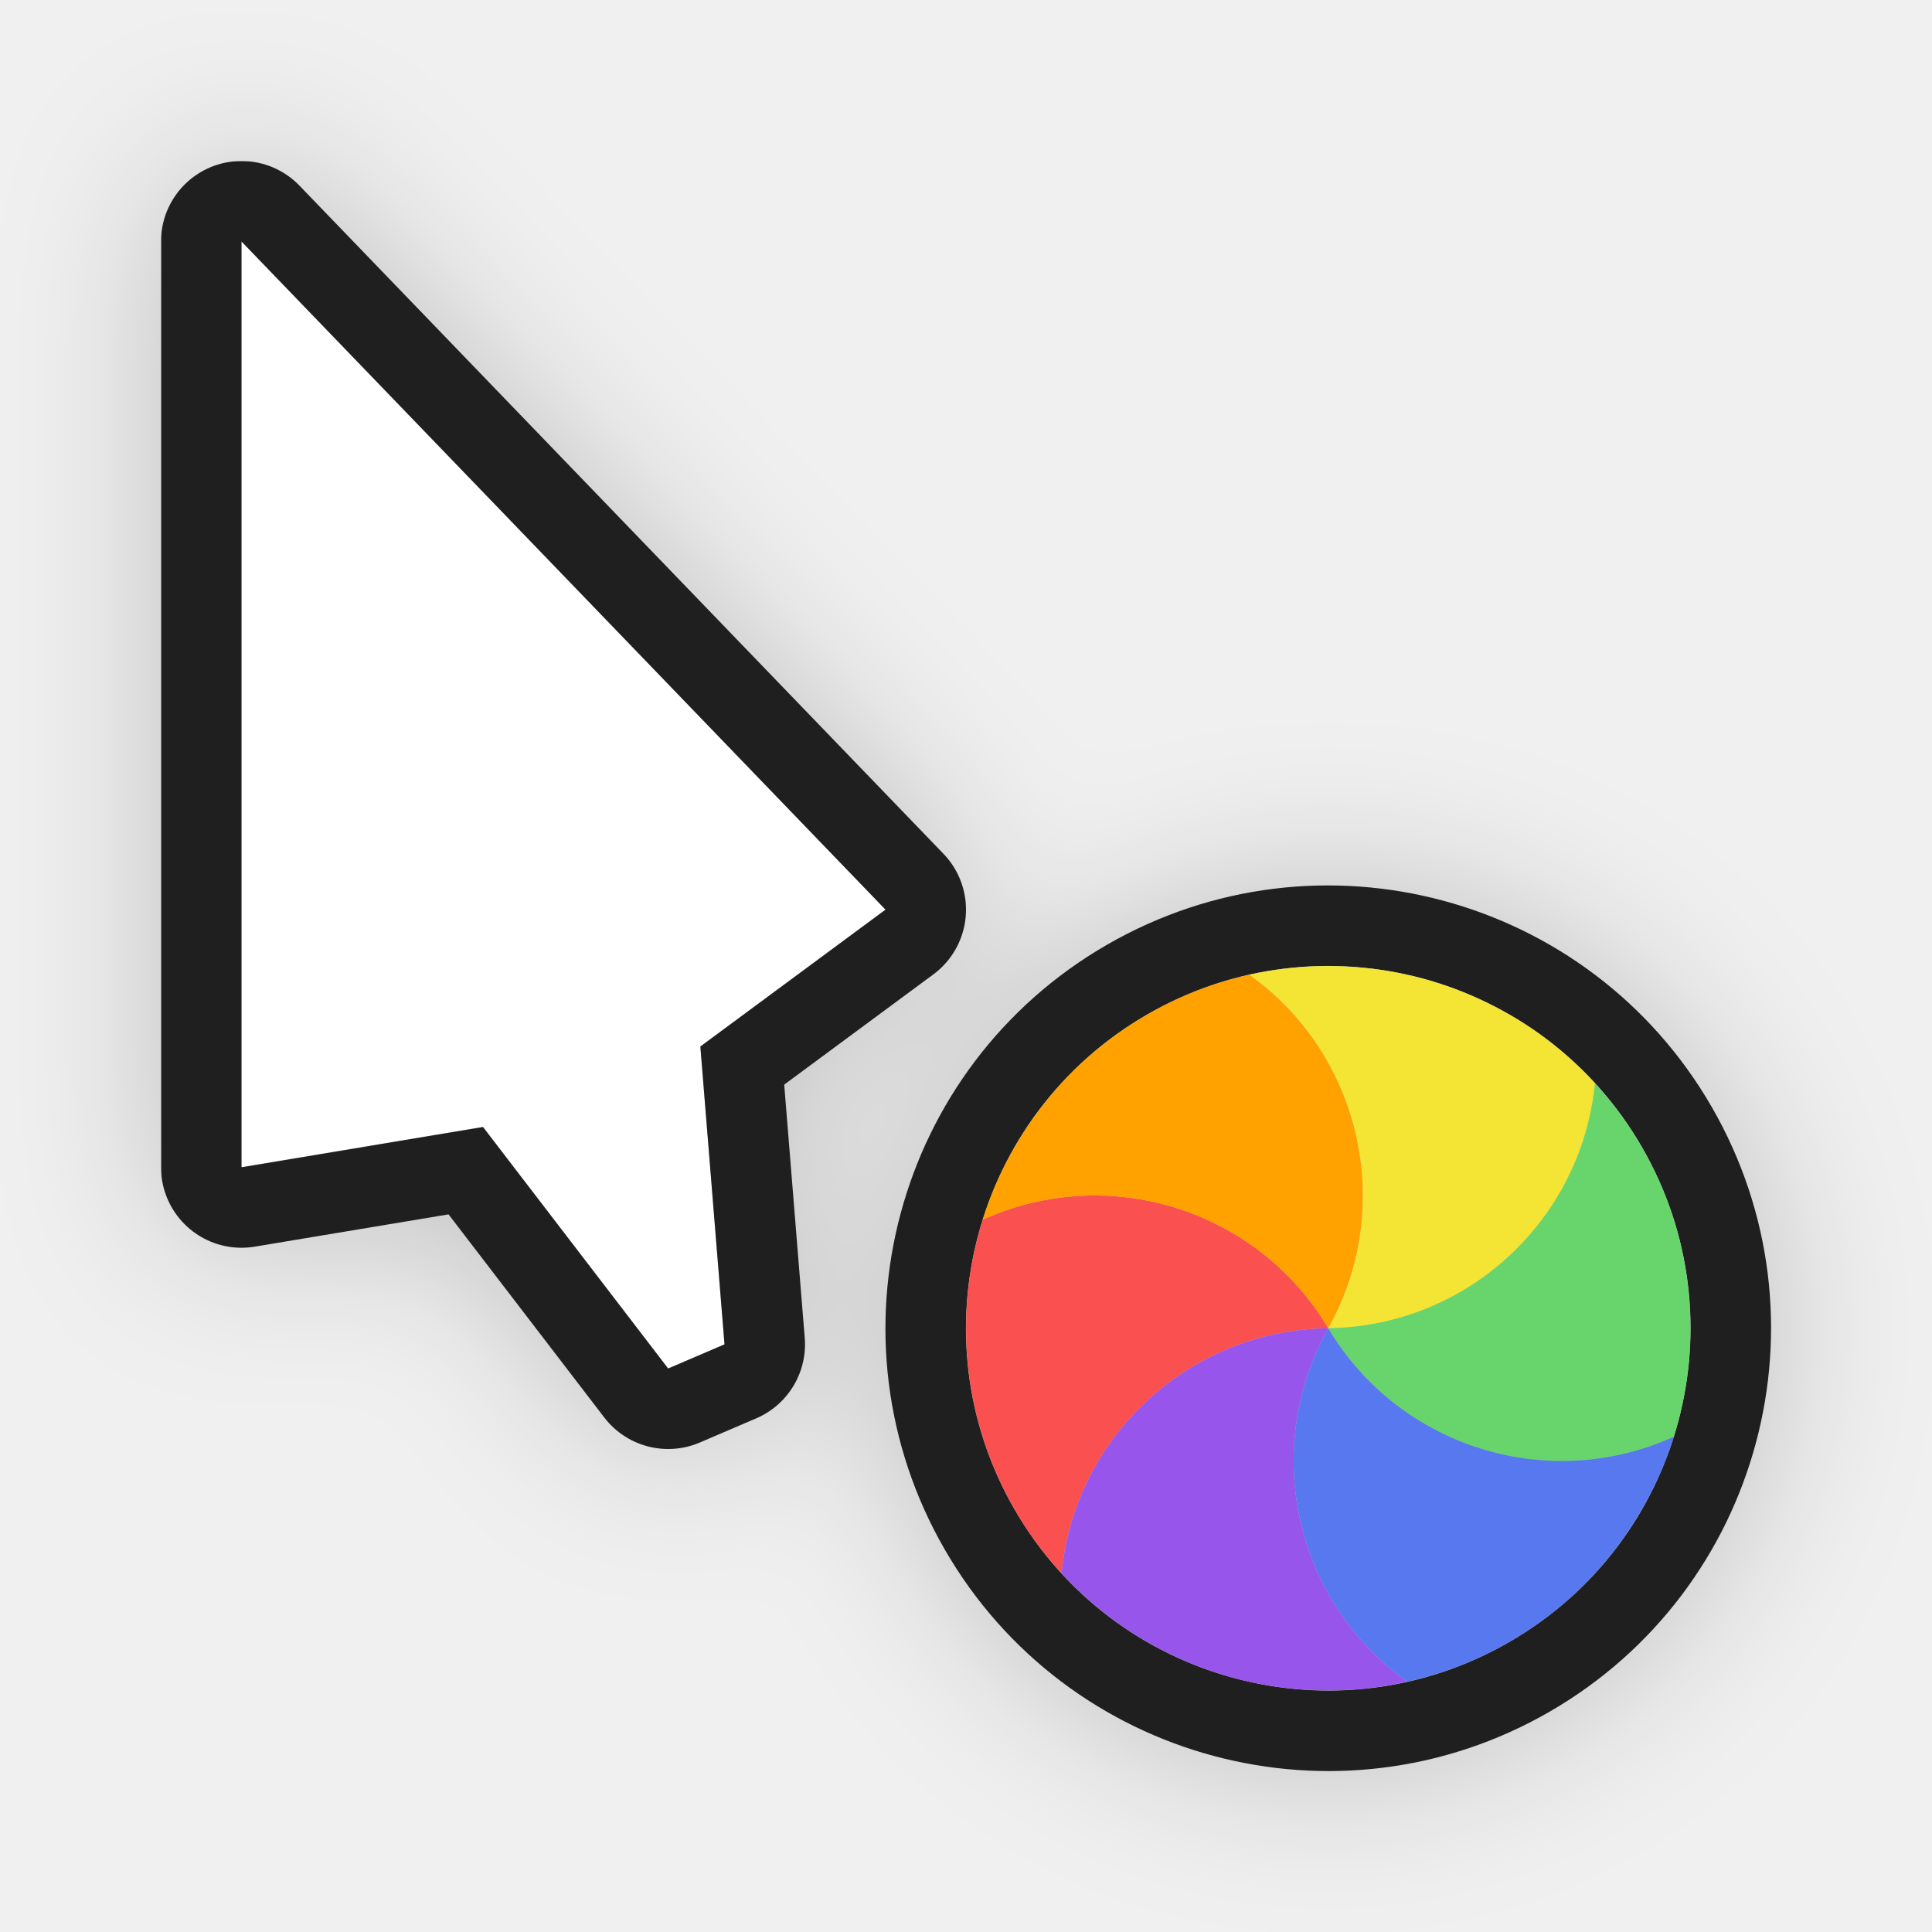
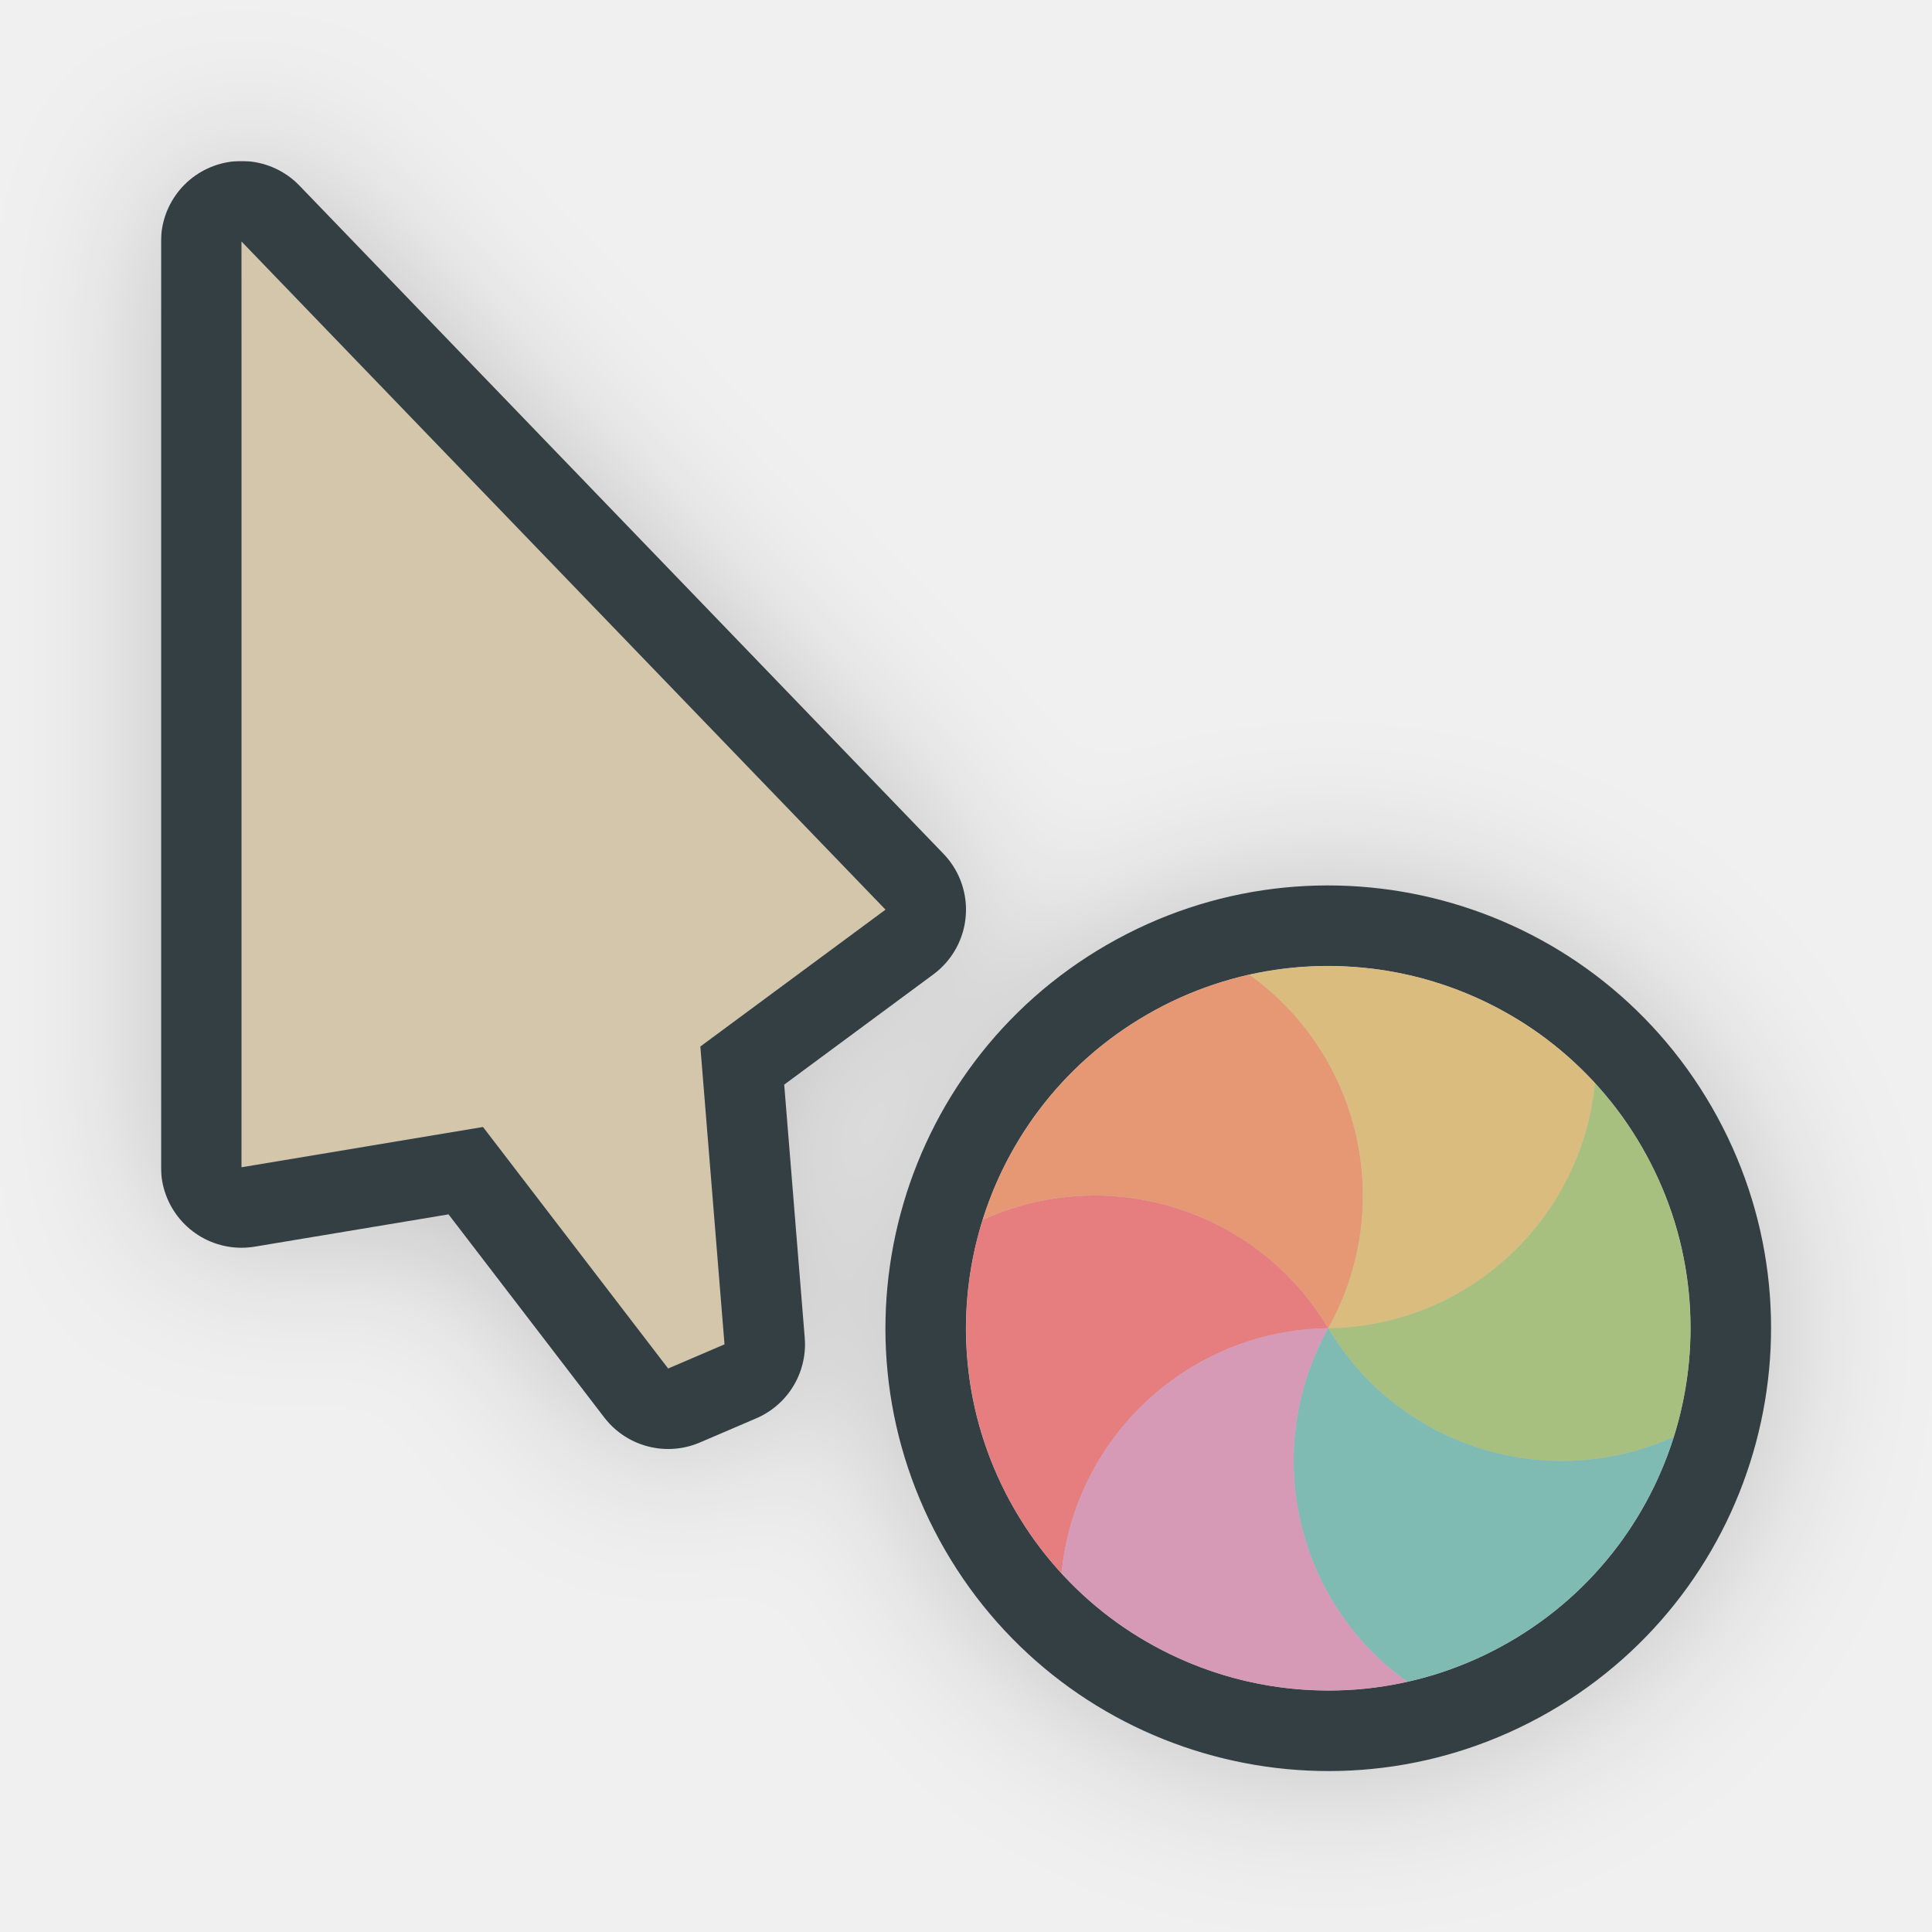
<svg xmlns="http://www.w3.org/2000/svg" width="24" height="24" viewBox="0 0 24 24" fill="none">
-   <g filter="url(#filter0_d_197_3778)">
+   <g clip-path="url(#clip0_197_3778)" filter="url(#filter0_d_197_3778)">
    <mask id="path-1-outside-1_197_3778" maskUnits="userSpaceOnUse" x="2" y="2" width="10" height="16" fill="black">
      <rect fill="white" x="2" y="2" width="10" height="16" />
      <path d="M11 11.3L3 3L3 14.5L6 14L8.3 17L9 16.7L8.7 13L11 11.3Z" />
    </mask>
-     <path d="M11 11.3L3 3L3 14.5L6 14L8.3 17L9 16.7L8.7 13L11 11.3Z" fill="white" />
-     <path d="M11 11.3L3 3L3 14.5L6 14L8.3 17L9 16.7L8.7 13L11 11.3Z" stroke="#1F1F1F" stroke-width="2" stroke-linejoin="round" mask="url(#path-1-outside-1_197_3778)" />
-     <circle cx="16.5" cy="16.5" r="5" transform="rotate(-120 16.5 16.5)" stroke="#1F1F1F" stroke-linejoin="round" />
-     <path d="M13.187 19.544C13.066 19.412 12.952 19.273 12.847 19.128C12.761 19.007 12.679 18.881 12.604 18.75C12.402 18.401 12.253 18.036 12.153 17.665C12.054 17.293 12.001 16.903 12.001 16.5C12.001 16.348 12.008 16.198 12.023 16.051C12.054 15.745 12.116 15.444 12.207 15.152C13.757 14.448 15.615 15.012 16.5 16.5C14.768 16.523 13.351 17.85 13.187 19.544Z" fill="#FB5050" />
-     <path d="M12.207 15.152C12.261 14.982 12.324 14.814 12.398 14.651C12.459 14.515 12.528 14.382 12.603 14.251C12.805 13.902 13.046 13.59 13.318 13.318C13.59 13.046 13.902 12.805 14.25 12.604C14.382 12.528 14.515 12.459 14.651 12.398C14.93 12.272 15.222 12.175 15.521 12.108C16.906 13.098 17.346 14.989 16.5 16.5C15.614 15.012 13.757 14.448 12.207 15.152Z" fill="#FFA200" />
-     <path d="M15.521 12.108C15.695 12.069 15.872 12.041 16.051 12.023C16.198 12.008 16.348 12.001 16.5 12.001C16.903 12.001 17.293 12.054 17.665 12.153C18.036 12.253 18.401 12.402 18.75 12.604C18.881 12.679 19.007 12.761 19.128 12.847C19.377 13.027 19.606 13.231 19.814 13.456C19.649 15.15 18.232 16.477 16.5 16.5C17.346 14.989 16.905 13.098 15.521 12.108Z" fill="#F4E434" />
-     <path d="M19.813 13.456C19.934 13.588 20.048 13.727 20.153 13.872C20.239 13.993 20.321 14.119 20.396 14.25C20.598 14.599 20.747 14.964 20.847 15.335C20.946 15.707 20.999 16.097 20.999 16.5C20.999 16.652 20.992 16.802 20.977 16.949C20.946 17.255 20.884 17.556 20.793 17.848C19.243 18.552 17.385 17.988 16.5 16.5C18.232 16.477 19.649 15.15 19.813 13.456Z" fill="#68D56C" />
-     <path d="M20.793 17.847C20.739 18.018 20.676 18.186 20.602 18.349C20.541 18.485 20.472 18.618 20.397 18.749C20.195 19.098 19.954 19.41 19.682 19.682C19.41 19.954 19.099 20.195 18.75 20.396C18.618 20.472 18.485 20.541 18.349 20.602C18.07 20.728 17.778 20.825 17.479 20.891C16.095 19.902 15.654 18.011 16.5 16.5C17.386 17.988 19.244 18.552 20.793 17.847Z" fill="#5778EE" />
-     <path d="M17.48 20.891C17.305 20.93 17.128 20.959 16.949 20.977C16.802 20.992 16.652 20.999 16.5 20.999C16.097 20.999 15.707 20.946 15.335 20.847C14.964 20.747 14.599 20.598 14.25 20.396C14.119 20.321 13.993 20.239 13.872 20.153C13.623 19.973 13.394 19.769 13.187 19.544C13.351 17.85 14.768 16.523 16.5 16.5C15.654 18.011 16.095 19.902 17.48 20.891Z" fill="#9755EC" />
+     <path d="M11 11.3L3 3L3 14.5L6 14L8.3 17L9 16.7L8.7 13L11 11.3Z" fill="#D3C6AA" />
+     <path d="M11 11.3L3 3L3 14.5L6 14L8.3 17L9 16.7L8.7 13L11 11.3Z" stroke="#343F44" stroke-width="2" stroke-linejoin="round" mask="url(#path-1-outside-1_197_3778)" />
+     <circle cx="16.5" cy="16.5" r="5" transform="rotate(-120 16.5 16.5)" stroke="#343F44" stroke-linejoin="round" />
+     <path d="M13.187 19.544C13.066 19.412 12.952 19.273 12.847 19.128C12.761 19.007 12.679 18.881 12.604 18.75C12.402 18.401 12.253 18.036 12.153 17.665C12.054 17.293 12.001 16.903 12.001 16.5C12.001 16.348 12.008 16.198 12.023 16.051C12.054 15.745 12.116 15.444 12.207 15.152C13.757 14.448 15.615 15.012 16.5 16.5C14.768 16.523 13.351 17.85 13.187 19.544Z" fill="#E67E80" />
+     <path d="M12.207 15.152C12.261 14.982 12.324 14.814 12.398 14.651C12.459 14.515 12.528 14.382 12.603 14.251C12.805 13.902 13.046 13.59 13.318 13.318C13.59 13.046 13.902 12.805 14.25 12.604C14.382 12.528 14.515 12.459 14.651 12.398C14.93 12.272 15.222 12.175 15.521 12.108C16.906 13.098 17.346 14.989 16.5 16.5C15.614 15.012 13.757 14.448 12.207 15.152Z" fill="#E69875" />
+     <path d="M15.521 12.108C15.695 12.069 15.872 12.041 16.051 12.023C16.198 12.008 16.348 12.001 16.5 12.001C16.903 12.001 17.293 12.054 17.665 12.153C18.036 12.253 18.401 12.402 18.75 12.604C18.881 12.679 19.007 12.761 19.128 12.847C19.377 13.027 19.606 13.231 19.814 13.456C19.649 15.15 18.232 16.477 16.5 16.5C17.346 14.989 16.905 13.098 15.521 12.108Z" fill="#DBBC7F" />
+     <path d="M19.813 13.456C19.934 13.588 20.048 13.727 20.153 13.872C20.239 13.993 20.321 14.119 20.396 14.25C20.598 14.599 20.747 14.964 20.847 15.335C20.946 15.707 20.999 16.097 20.999 16.5C20.999 16.652 20.992 16.802 20.977 16.949C20.946 17.255 20.884 17.556 20.793 17.848C19.243 18.552 17.385 17.988 16.5 16.5C18.232 16.477 19.649 15.15 19.813 13.456Z" fill="#A7C080" />
+     <path d="M20.793 17.847C20.739 18.018 20.676 18.186 20.602 18.349C20.541 18.485 20.472 18.618 20.397 18.749C20.195 19.098 19.954 19.41 19.682 19.682C19.41 19.954 19.099 20.195 18.75 20.396C18.618 20.472 18.485 20.541 18.349 20.602C18.07 20.728 17.778 20.825 17.479 20.891C16.095 19.902 15.654 18.011 16.5 16.5C17.386 17.988 19.244 18.552 20.793 17.847Z" fill="#7FBBB3" />
+     <path d="M17.48 20.891C17.305 20.93 17.128 20.959 16.949 20.977C16.802 20.992 16.652 20.999 16.5 20.999C16.097 20.999 15.707 20.946 15.335 20.847C14.964 20.747 14.599 20.598 14.25 20.396C14.119 20.321 13.993 20.239 13.872 20.153C13.623 19.973 13.394 19.769 13.187 19.544C13.351 17.85 14.768 16.523 16.5 16.5C15.654 18.011 16.095 19.902 17.48 20.891Z" fill="#D699B6" />
  </g>
  <defs>
    <filter id="filter0_d_197_3778" x="-2" y="-2" width="28" height="28" filterUnits="userSpaceOnUse" color-interpolation-filters="sRGB">
      <feFlood flood-opacity="0" result="BackgroundImageFix" />
      <feColorMatrix in="SourceAlpha" type="matrix" values="0 0 0 0 0 0 0 0 0 0 0 0 0 0 0 0 0 0 127 0" result="hardAlpha" />
      <feOffset />
      <feGaussianBlur stdDeviation="1" />
      <feColorMatrix type="matrix" values="0 0 0 0 0 0 0 0 0 0 0 0 0 0 0 0 0 0 0.2 0" />
      <feBlend mode="normal" in2="BackgroundImageFix" result="effect1_dropShadow_197_3778" />
      <feBlend mode="normal" in="SourceGraphic" in2="effect1_dropShadow_197_3778" result="shape" />
    </filter>
+     <clipPath id="clip0_197_3778">
+       <rect width="24" height="24" fill="white" />
+     </clipPath>
  </defs>
</svg>
